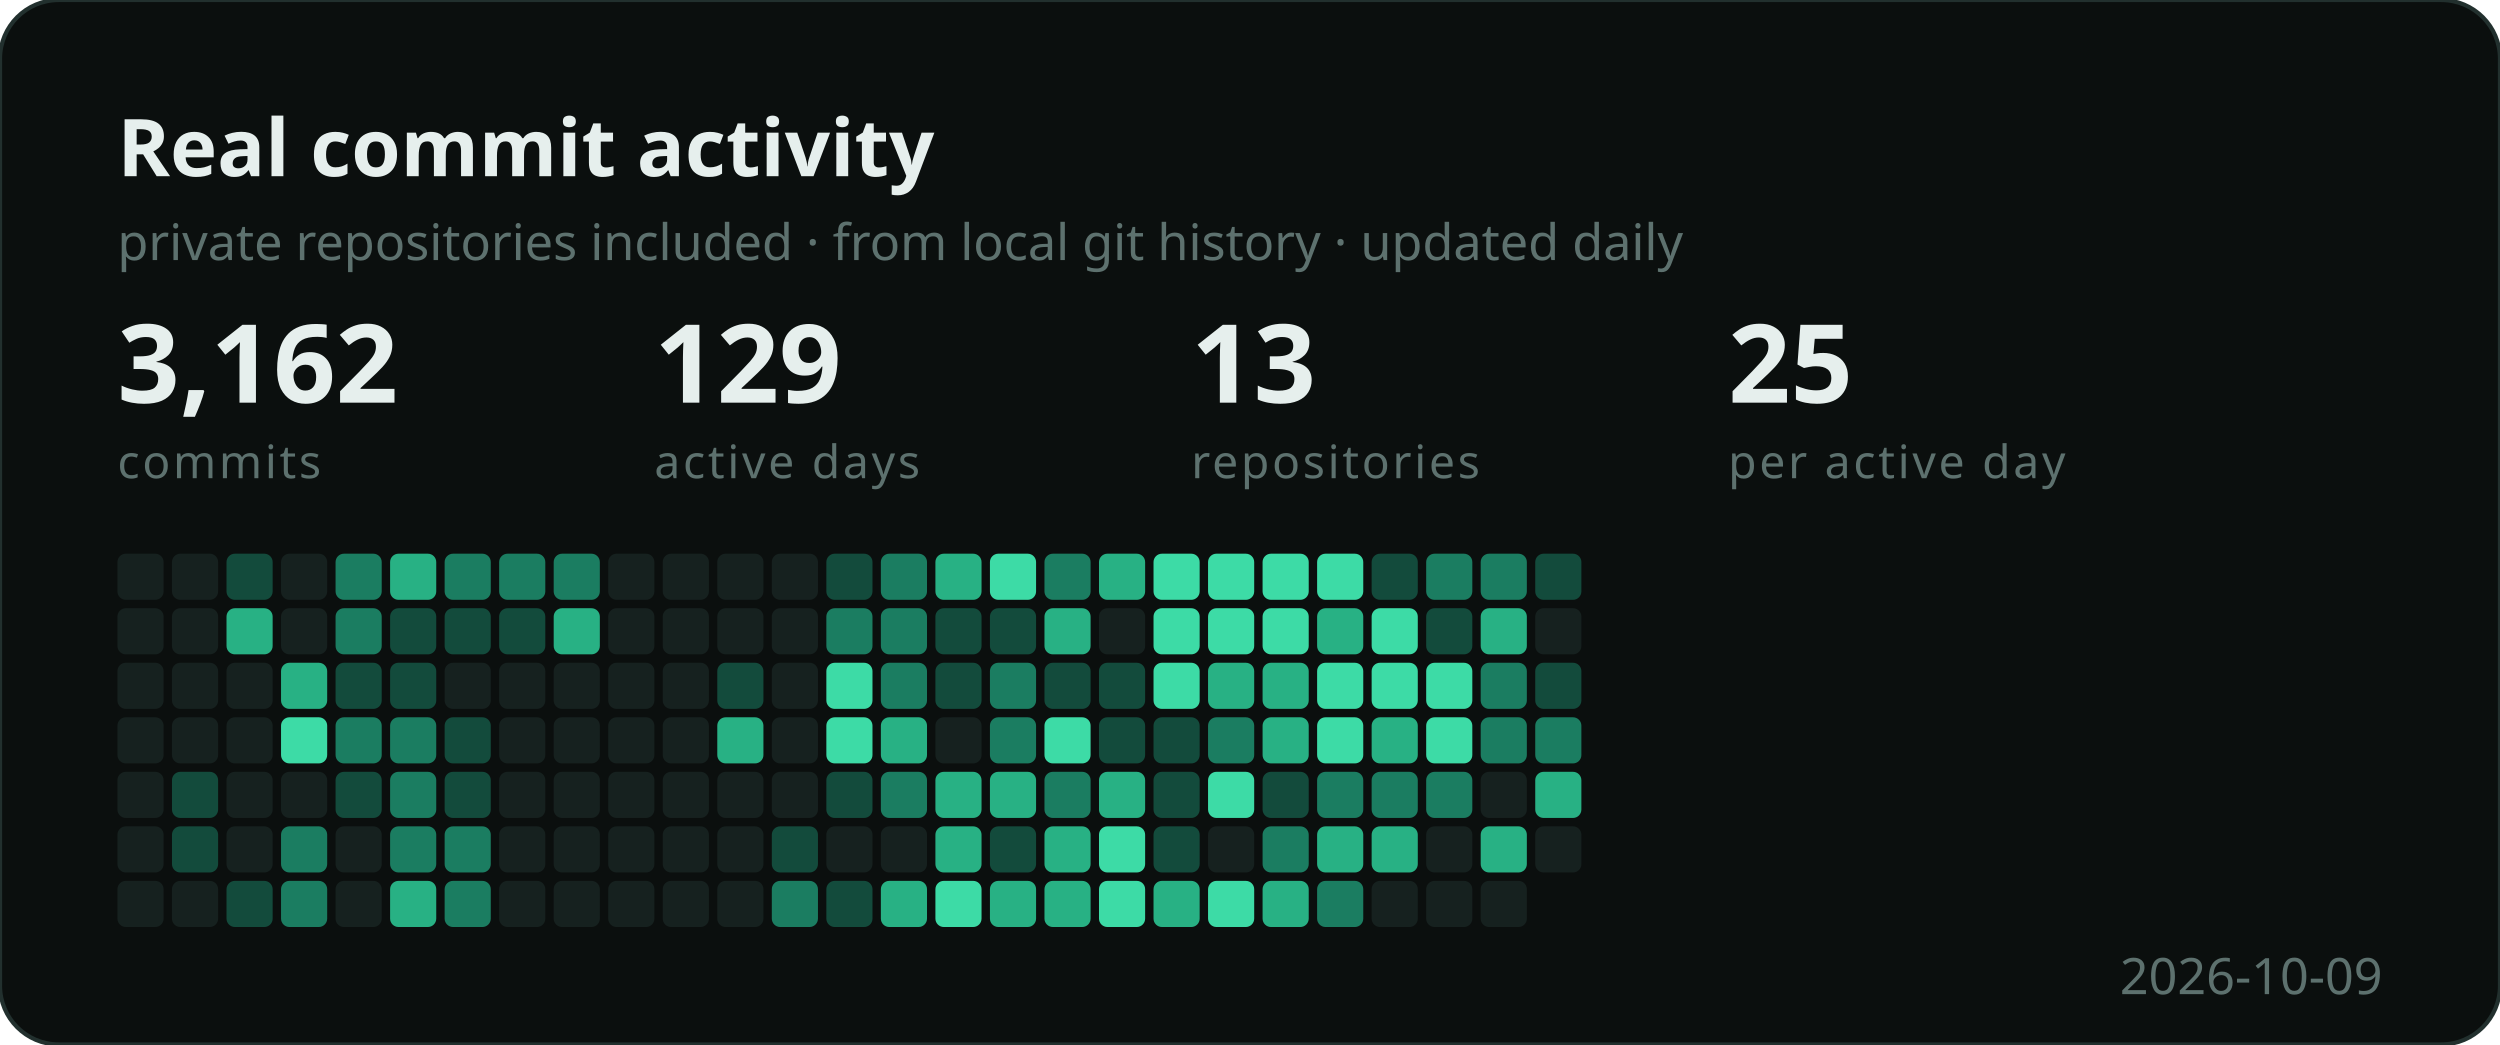
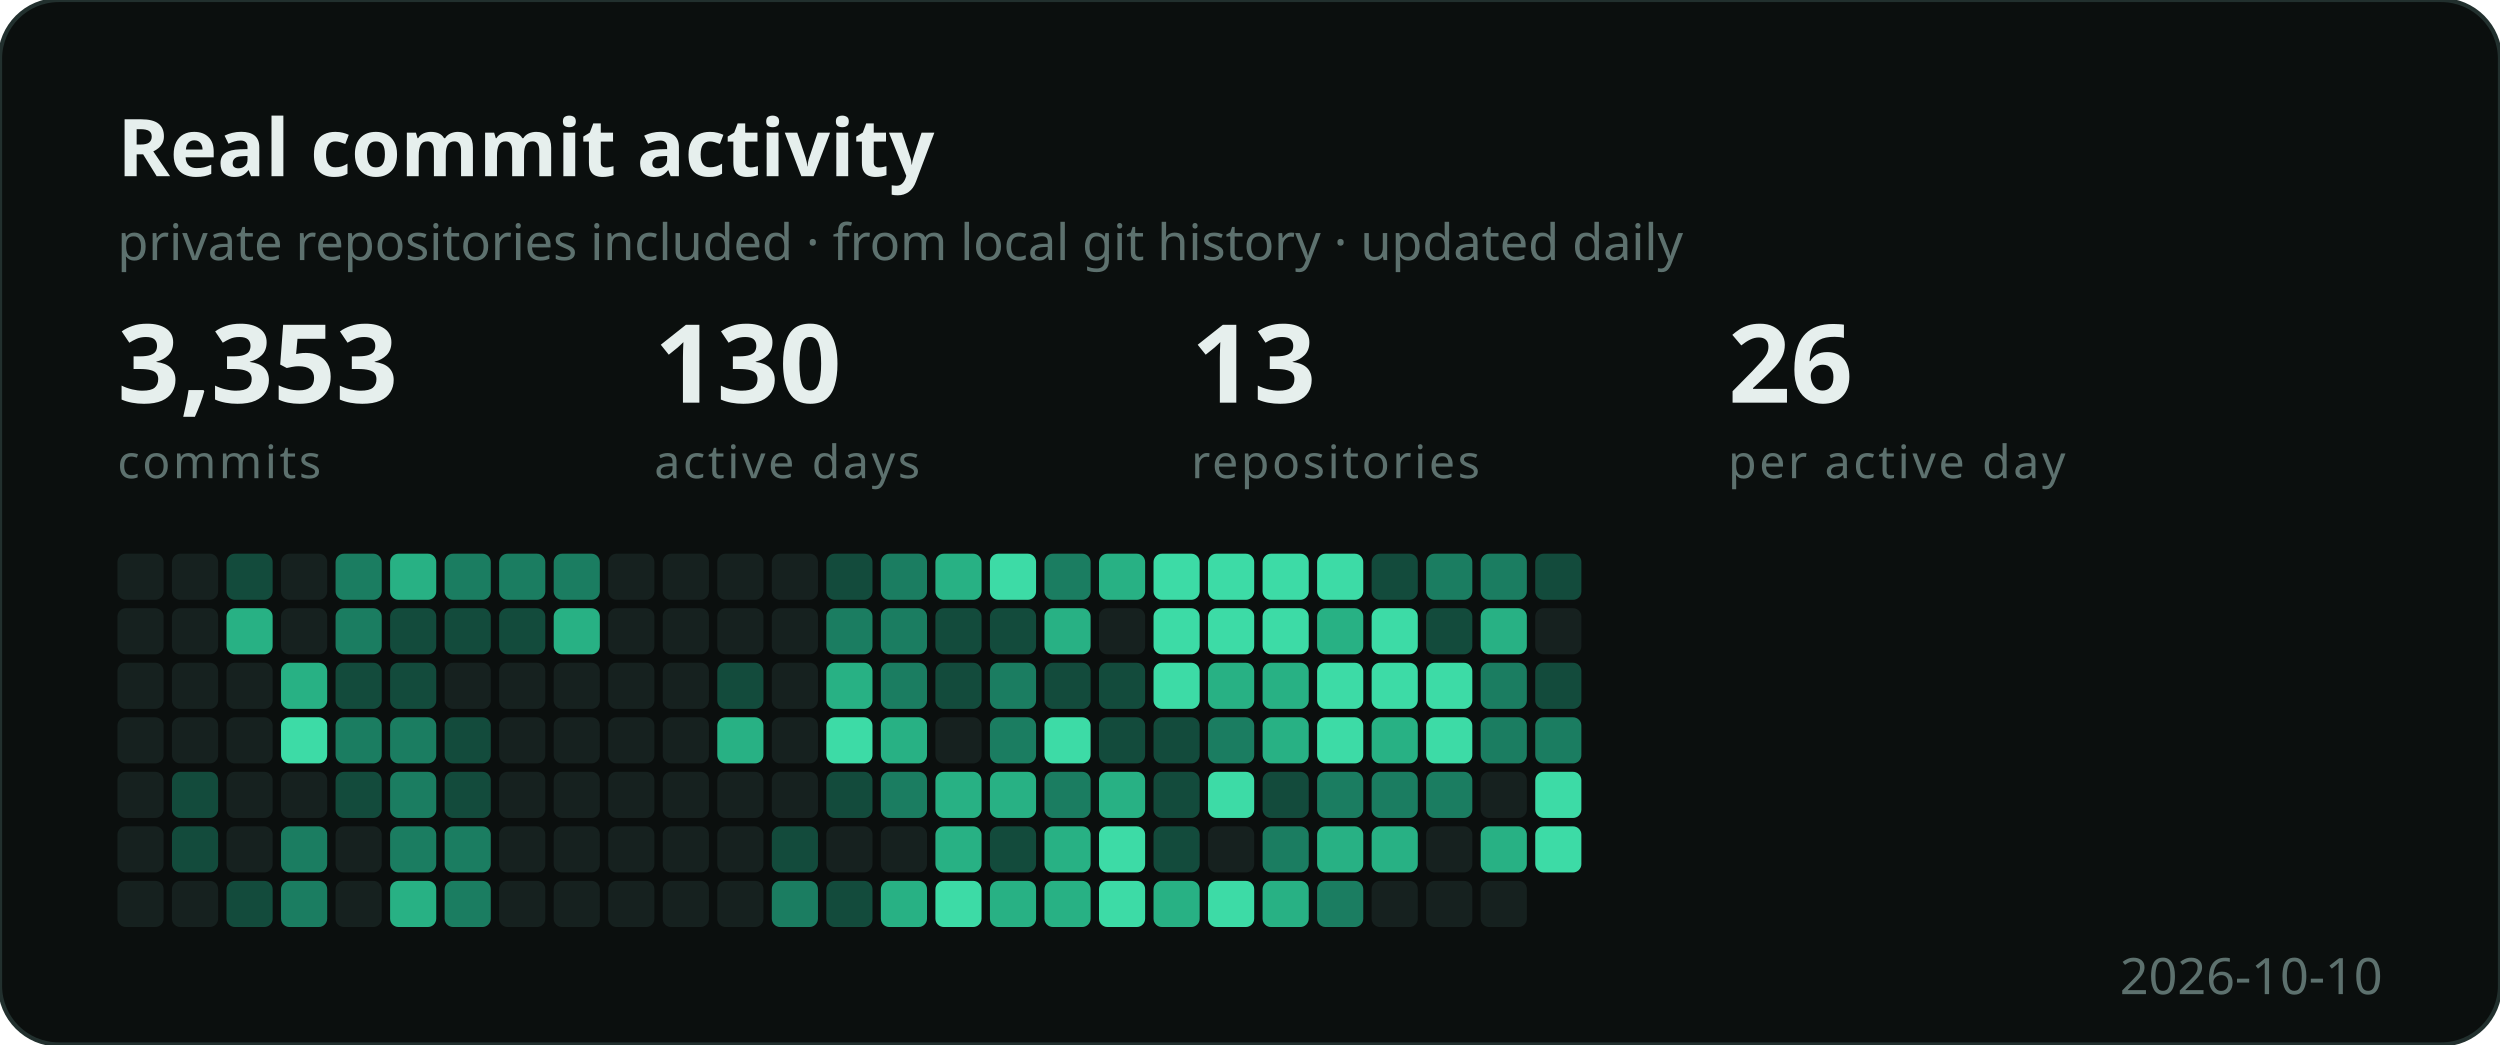
<svg xmlns="http://www.w3.org/2000/svg" width="596" height="249" viewBox="0 0 596 249" role="img" aria-label="Developer activity">
  <style>
    .b { font: 700 19px "Segoe UI", Ubuntu, sans-serif; fill: #e6efed; }
    .s { font: 400 12px "Segoe UI", Ubuntu, sans-serif; fill: #5d716e; }
    .n { font: 700 26px "Segoe UI", Ubuntu, sans-serif; fill: #e6efed; }
    .e { font: 400 11px "Segoe UI", Ubuntu, sans-serif; fill: #5d716e;
          letter-spacing: .06em; text-transform: uppercase; }
  </style>
  <rect width="596" height="249" rx="14" fill="#0b0f0e" stroke="#22302e" />
  <text x="28" y="42" class="b">Real commit activity</text>
  <text x="28" y="62" class="s">private repositories included · from local git history · updated daily</text>
-   <text x="28" y="96" class="n">3,162</text>
+   <text x="28" y="96" class="n">3,353</text>
  <text x="28" y="114" class="e">commits</text>
-   <text x="156" y="96" class="n">129</text>
+   <text x="156" y="96" class="n">130</text>
  <text x="156" y="114" class="e">active days</text>
  <text x="284" y="96" class="n">13</text>
  <text x="284" y="114" class="e">repositories</text>
-   <text x="412" y="96" class="n">25</text>
+   <text x="412" y="96" class="n">26</text>
  <text x="412" y="114" class="e">per active day</text>
  <g transform="translate(28,132)">
    <rect x="0" y="0" width="11" height="11" rx="2" fill="#16211f" />
    <rect x="0" y="13" width="11" height="11" rx="2" fill="#16211f" />
    <rect x="0" y="26" width="11" height="11" rx="2" fill="#16211f" />
    <rect x="0" y="39" width="11" height="11" rx="2" fill="#16211f" />
    <rect x="0" y="52" width="11" height="11" rx="2" fill="#16211f" />
    <rect x="0" y="65" width="11" height="11" rx="2" fill="#16211f" />
    <rect x="0" y="78" width="11" height="11" rx="2" fill="#16211f" />
    <rect x="13" y="0" width="11" height="11" rx="2" fill="#16211f" />
    <rect x="13" y="13" width="11" height="11" rx="2" fill="#16211f" />
    <rect x="13" y="26" width="11" height="11" rx="2" fill="#16211f" />
    <rect x="13" y="39" width="11" height="11" rx="2" fill="#16211f" />
    <rect x="13" y="52" width="11" height="11" rx="2" fill="#134b3c" />
    <rect x="13" y="65" width="11" height="11" rx="2" fill="#134b3c" />
    <rect x="13" y="78" width="11" height="11" rx="2" fill="#16211f" />
    <rect x="26" y="0" width="11" height="11" rx="2" fill="#134b3c" />
    <rect x="26" y="13" width="11" height="11" rx="2" fill="#28b184" />
    <rect x="26" y="26" width="11" height="11" rx="2" fill="#16211f" />
    <rect x="26" y="39" width="11" height="11" rx="2" fill="#16211f" />
    <rect x="26" y="52" width="11" height="11" rx="2" fill="#16211f" />
    <rect x="26" y="65" width="11" height="11" rx="2" fill="#16211f" />
    <rect x="26" y="78" width="11" height="11" rx="2" fill="#134b3c" />
    <rect x="39" y="0" width="11" height="11" rx="2" fill="#16211f" />
    <rect x="39" y="13" width="11" height="11" rx="2" fill="#16211f" />
    <rect x="39" y="26" width="11" height="11" rx="2" fill="#28b184" />
    <rect x="39" y="39" width="11" height="11" rx="2" fill="#3ddba6" />
    <rect x="39" y="52" width="11" height="11" rx="2" fill="#16211f" />
    <rect x="39" y="65" width="11" height="11" rx="2" fill="#1b7d61" />
    <rect x="39" y="78" width="11" height="11" rx="2" fill="#1b7d61" />
    <rect x="52" y="0" width="11" height="11" rx="2" fill="#1b7d61" />
    <rect x="52" y="13" width="11" height="11" rx="2" fill="#1b7d61" />
    <rect x="52" y="26" width="11" height="11" rx="2" fill="#134b3c" />
    <rect x="52" y="39" width="11" height="11" rx="2" fill="#1b7d61" />
    <rect x="52" y="52" width="11" height="11" rx="2" fill="#134b3c" />
    <rect x="52" y="65" width="11" height="11" rx="2" fill="#16211f" />
    <rect x="52" y="78" width="11" height="11" rx="2" fill="#16211f" />
    <rect x="65" y="0" width="11" height="11" rx="2" fill="#28b184" />
    <rect x="65" y="13" width="11" height="11" rx="2" fill="#134b3c" />
    <rect x="65" y="26" width="11" height="11" rx="2" fill="#134b3c" />
    <rect x="65" y="39" width="11" height="11" rx="2" fill="#1b7d61" />
    <rect x="65" y="52" width="11" height="11" rx="2" fill="#1b7d61" />
    <rect x="65" y="65" width="11" height="11" rx="2" fill="#1b7d61" />
    <rect x="65" y="78" width="11" height="11" rx="2" fill="#28b184" />
    <rect x="78" y="0" width="11" height="11" rx="2" fill="#1b7d61" />
    <rect x="78" y="13" width="11" height="11" rx="2" fill="#134b3c" />
    <rect x="78" y="26" width="11" height="11" rx="2" fill="#16211f" />
    <rect x="78" y="39" width="11" height="11" rx="2" fill="#134b3c" />
    <rect x="78" y="52" width="11" height="11" rx="2" fill="#134b3c" />
    <rect x="78" y="65" width="11" height="11" rx="2" fill="#1b7d61" />
    <rect x="78" y="78" width="11" height="11" rx="2" fill="#1b7d61" />
    <rect x="91" y="0" width="11" height="11" rx="2" fill="#1b7d61" />
    <rect x="91" y="13" width="11" height="11" rx="2" fill="#134b3c" />
    <rect x="91" y="26" width="11" height="11" rx="2" fill="#16211f" />
    <rect x="91" y="39" width="11" height="11" rx="2" fill="#16211f" />
    <rect x="91" y="52" width="11" height="11" rx="2" fill="#16211f" />
    <rect x="91" y="65" width="11" height="11" rx="2" fill="#16211f" />
    <rect x="91" y="78" width="11" height="11" rx="2" fill="#16211f" />
    <rect x="104" y="0" width="11" height="11" rx="2" fill="#1b7d61" />
    <rect x="104" y="13" width="11" height="11" rx="2" fill="#28b184" />
    <rect x="104" y="26" width="11" height="11" rx="2" fill="#16211f" />
    <rect x="104" y="39" width="11" height="11" rx="2" fill="#16211f" />
    <rect x="104" y="52" width="11" height="11" rx="2" fill="#16211f" />
    <rect x="104" y="65" width="11" height="11" rx="2" fill="#16211f" />
    <rect x="104" y="78" width="11" height="11" rx="2" fill="#16211f" />
    <rect x="117" y="0" width="11" height="11" rx="2" fill="#16211f" />
    <rect x="117" y="13" width="11" height="11" rx="2" fill="#16211f" />
    <rect x="117" y="26" width="11" height="11" rx="2" fill="#16211f" />
    <rect x="117" y="39" width="11" height="11" rx="2" fill="#16211f" />
    <rect x="117" y="52" width="11" height="11" rx="2" fill="#16211f" />
    <rect x="117" y="65" width="11" height="11" rx="2" fill="#16211f" />
    <rect x="117" y="78" width="11" height="11" rx="2" fill="#16211f" />
    <rect x="130" y="0" width="11" height="11" rx="2" fill="#16211f" />
    <rect x="130" y="13" width="11" height="11" rx="2" fill="#16211f" />
    <rect x="130" y="26" width="11" height="11" rx="2" fill="#16211f" />
    <rect x="130" y="39" width="11" height="11" rx="2" fill="#16211f" />
    <rect x="130" y="52" width="11" height="11" rx="2" fill="#16211f" />
    <rect x="130" y="65" width="11" height="11" rx="2" fill="#16211f" />
    <rect x="130" y="78" width="11" height="11" rx="2" fill="#16211f" />
    <rect x="143" y="0" width="11" height="11" rx="2" fill="#16211f" />
    <rect x="143" y="13" width="11" height="11" rx="2" fill="#16211f" />
    <rect x="143" y="26" width="11" height="11" rx="2" fill="#134b3c" />
    <rect x="143" y="39" width="11" height="11" rx="2" fill="#28b184" />
    <rect x="143" y="52" width="11" height="11" rx="2" fill="#16211f" />
    <rect x="143" y="65" width="11" height="11" rx="2" fill="#16211f" />
    <rect x="143" y="78" width="11" height="11" rx="2" fill="#16211f" />
    <rect x="156" y="0" width="11" height="11" rx="2" fill="#16211f" />
    <rect x="156" y="13" width="11" height="11" rx="2" fill="#16211f" />
    <rect x="156" y="26" width="11" height="11" rx="2" fill="#16211f" />
    <rect x="156" y="39" width="11" height="11" rx="2" fill="#16211f" />
    <rect x="156" y="52" width="11" height="11" rx="2" fill="#16211f" />
    <rect x="156" y="65" width="11" height="11" rx="2" fill="#134b3c" />
    <rect x="156" y="78" width="11" height="11" rx="2" fill="#1b7d61" />
    <rect x="169" y="0" width="11" height="11" rx="2" fill="#134b3c" />
    <rect x="169" y="13" width="11" height="11" rx="2" fill="#1b7d61" />
-     <rect x="169" y="26" width="11" height="11" rx="2" fill="#3ddba6" />
+     <rect x="169" y="26" width="11" height="11" rx="2" fill="#28b184" />
    <rect x="169" y="39" width="11" height="11" rx="2" fill="#3ddba6" />
    <rect x="169" y="52" width="11" height="11" rx="2" fill="#134b3c" />
    <rect x="169" y="65" width="11" height="11" rx="2" fill="#16211f" />
    <rect x="169" y="78" width="11" height="11" rx="2" fill="#134b3c" />
    <rect x="182" y="0" width="11" height="11" rx="2" fill="#1b7d61" />
    <rect x="182" y="13" width="11" height="11" rx="2" fill="#1b7d61" />
    <rect x="182" y="26" width="11" height="11" rx="2" fill="#1b7d61" />
    <rect x="182" y="39" width="11" height="11" rx="2" fill="#28b184" />
    <rect x="182" y="52" width="11" height="11" rx="2" fill="#1b7d61" />
    <rect x="182" y="65" width="11" height="11" rx="2" fill="#16211f" />
    <rect x="182" y="78" width="11" height="11" rx="2" fill="#28b184" />
    <rect x="195" y="0" width="11" height="11" rx="2" fill="#28b184" />
    <rect x="195" y="13" width="11" height="11" rx="2" fill="#134b3c" />
    <rect x="195" y="26" width="11" height="11" rx="2" fill="#134b3c" />
    <rect x="195" y="39" width="11" height="11" rx="2" fill="#16211f" />
    <rect x="195" y="52" width="11" height="11" rx="2" fill="#28b184" />
    <rect x="195" y="65" width="11" height="11" rx="2" fill="#28b184" />
    <rect x="195" y="78" width="11" height="11" rx="2" fill="#3ddba6" />
    <rect x="208" y="0" width="11" height="11" rx="2" fill="#3ddba6" />
    <rect x="208" y="13" width="11" height="11" rx="2" fill="#134b3c" />
    <rect x="208" y="26" width="11" height="11" rx="2" fill="#1b7d61" />
    <rect x="208" y="39" width="11" height="11" rx="2" fill="#1b7d61" />
    <rect x="208" y="52" width="11" height="11" rx="2" fill="#28b184" />
    <rect x="208" y="65" width="11" height="11" rx="2" fill="#134b3c" />
    <rect x="208" y="78" width="11" height="11" rx="2" fill="#28b184" />
    <rect x="221" y="0" width="11" height="11" rx="2" fill="#1b7d61" />
    <rect x="221" y="13" width="11" height="11" rx="2" fill="#28b184" />
    <rect x="221" y="26" width="11" height="11" rx="2" fill="#134b3c" />
    <rect x="221" y="39" width="11" height="11" rx="2" fill="#3ddba6" />
    <rect x="221" y="52" width="11" height="11" rx="2" fill="#1b7d61" />
    <rect x="221" y="65" width="11" height="11" rx="2" fill="#28b184" />
    <rect x="221" y="78" width="11" height="11" rx="2" fill="#28b184" />
    <rect x="234" y="0" width="11" height="11" rx="2" fill="#28b184" />
    <rect x="234" y="13" width="11" height="11" rx="2" fill="#16211f" />
    <rect x="234" y="26" width="11" height="11" rx="2" fill="#134b3c" />
    <rect x="234" y="39" width="11" height="11" rx="2" fill="#134b3c" />
    <rect x="234" y="52" width="11" height="11" rx="2" fill="#28b184" />
    <rect x="234" y="65" width="11" height="11" rx="2" fill="#3ddba6" />
    <rect x="234" y="78" width="11" height="11" rx="2" fill="#3ddba6" />
    <rect x="247" y="0" width="11" height="11" rx="2" fill="#3ddba6" />
    <rect x="247" y="13" width="11" height="11" rx="2" fill="#3ddba6" />
    <rect x="247" y="26" width="11" height="11" rx="2" fill="#3ddba6" />
    <rect x="247" y="39" width="11" height="11" rx="2" fill="#134b3c" />
    <rect x="247" y="52" width="11" height="11" rx="2" fill="#134b3c" />
    <rect x="247" y="65" width="11" height="11" rx="2" fill="#134b3c" />
    <rect x="247" y="78" width="11" height="11" rx="2" fill="#28b184" />
    <rect x="260" y="0" width="11" height="11" rx="2" fill="#3ddba6" />
    <rect x="260" y="13" width="11" height="11" rx="2" fill="#3ddba6" />
    <rect x="260" y="26" width="11" height="11" rx="2" fill="#28b184" />
    <rect x="260" y="39" width="11" height="11" rx="2" fill="#1b7d61" />
    <rect x="260" y="52" width="11" height="11" rx="2" fill="#3ddba6" />
    <rect x="260" y="65" width="11" height="11" rx="2" fill="#16211f" />
    <rect x="260" y="78" width="11" height="11" rx="2" fill="#3ddba6" />
    <rect x="273" y="0" width="11" height="11" rx="2" fill="#3ddba6" />
    <rect x="273" y="13" width="11" height="11" rx="2" fill="#3ddba6" />
    <rect x="273" y="26" width="11" height="11" rx="2" fill="#28b184" />
    <rect x="273" y="39" width="11" height="11" rx="2" fill="#28b184" />
    <rect x="273" y="52" width="11" height="11" rx="2" fill="#134b3c" />
    <rect x="273" y="65" width="11" height="11" rx="2" fill="#1b7d61" />
    <rect x="273" y="78" width="11" height="11" rx="2" fill="#28b184" />
    <rect x="286" y="0" width="11" height="11" rx="2" fill="#3ddba6" />
    <rect x="286" y="13" width="11" height="11" rx="2" fill="#28b184" />
    <rect x="286" y="26" width="11" height="11" rx="2" fill="#3ddba6" />
    <rect x="286" y="39" width="11" height="11" rx="2" fill="#3ddba6" />
    <rect x="286" y="52" width="11" height="11" rx="2" fill="#1b7d61" />
    <rect x="286" y="65" width="11" height="11" rx="2" fill="#28b184" />
    <rect x="286" y="78" width="11" height="11" rx="2" fill="#1b7d61" />
    <rect x="299" y="0" width="11" height="11" rx="2" fill="#134b3c" />
    <rect x="299" y="13" width="11" height="11" rx="2" fill="#3ddba6" />
    <rect x="299" y="26" width="11" height="11" rx="2" fill="#3ddba6" />
    <rect x="299" y="39" width="11" height="11" rx="2" fill="#28b184" />
    <rect x="299" y="52" width="11" height="11" rx="2" fill="#1b7d61" />
    <rect x="299" y="65" width="11" height="11" rx="2" fill="#28b184" />
    <rect x="299" y="78" width="11" height="11" rx="2" fill="#16211f" />
    <rect x="312" y="0" width="11" height="11" rx="2" fill="#1b7d61" />
    <rect x="312" y="13" width="11" height="11" rx="2" fill="#134b3c" />
    <rect x="312" y="26" width="11" height="11" rx="2" fill="#3ddba6" />
    <rect x="312" y="39" width="11" height="11" rx="2" fill="#3ddba6" />
    <rect x="312" y="52" width="11" height="11" rx="2" fill="#1b7d61" />
    <rect x="312" y="65" width="11" height="11" rx="2" fill="#16211f" />
    <rect x="312" y="78" width="11" height="11" rx="2" fill="#16211f" />
    <rect x="325" y="0" width="11" height="11" rx="2" fill="#1b7d61" />
    <rect x="325" y="13" width="11" height="11" rx="2" fill="#28b184" />
    <rect x="325" y="26" width="11" height="11" rx="2" fill="#1b7d61" />
    <rect x="325" y="39" width="11" height="11" rx="2" fill="#1b7d61" />
    <rect x="325" y="52" width="11" height="11" rx="2" fill="#16211f" />
    <rect x="325" y="65" width="11" height="11" rx="2" fill="#28b184" />
    <rect x="325" y="78" width="11" height="11" rx="2" fill="#16211f" />
    <rect x="338" y="0" width="11" height="11" rx="2" fill="#134b3c" />
    <rect x="338" y="13" width="11" height="11" rx="2" fill="#16211f" />
    <rect x="338" y="26" width="11" height="11" rx="2" fill="#134b3c" />
    <rect x="338" y="39" width="11" height="11" rx="2" fill="#1b7d61" />
-     <rect x="338" y="52" width="11" height="11" rx="2" fill="#28b184" />
-     <rect x="338" y="65" width="11" height="11" rx="2" fill="#16211f" />
+     <rect x="338" y="52" width="11" height="11" rx="2" fill="#3ddba6" />
+     <rect x="338" y="65" width="11" height="11" rx="2" fill="#3ddba6" />
  </g>
-   <text x="568" y="237" class="s" text-anchor="end">2026-10-09</text>
+   <text x="568" y="237" class="s" text-anchor="end">2026-10-10</text>
</svg>
